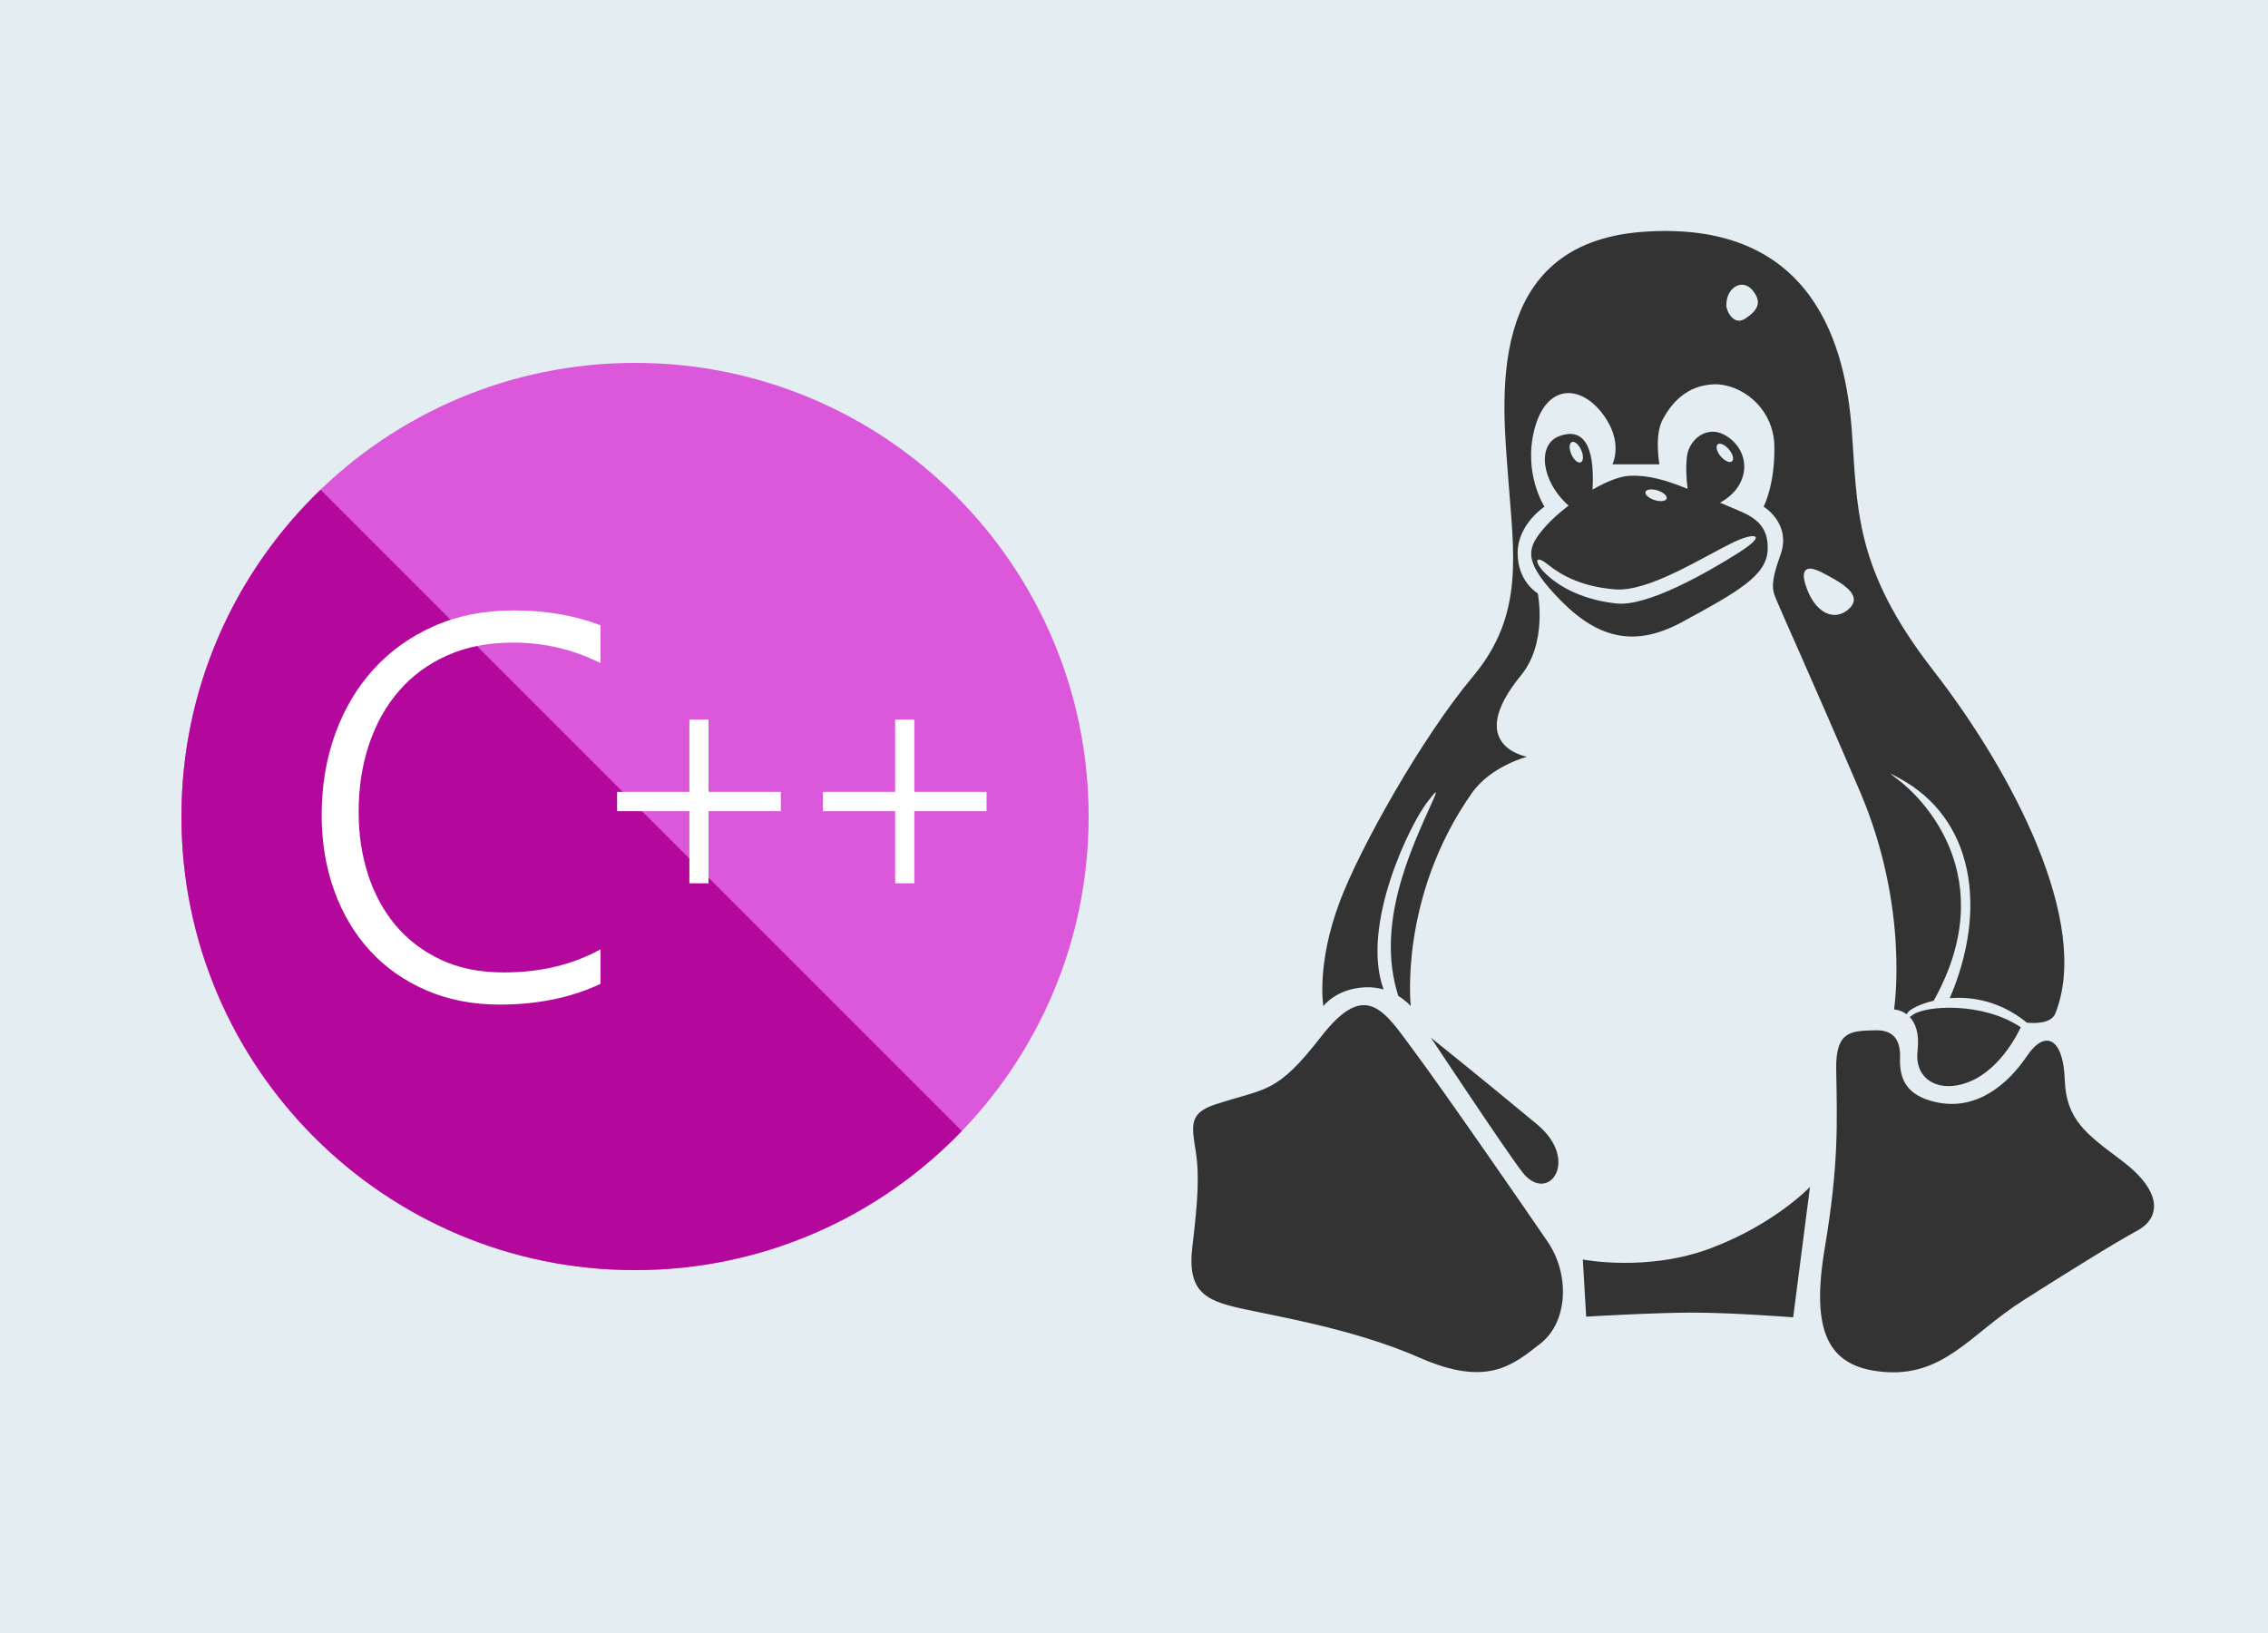
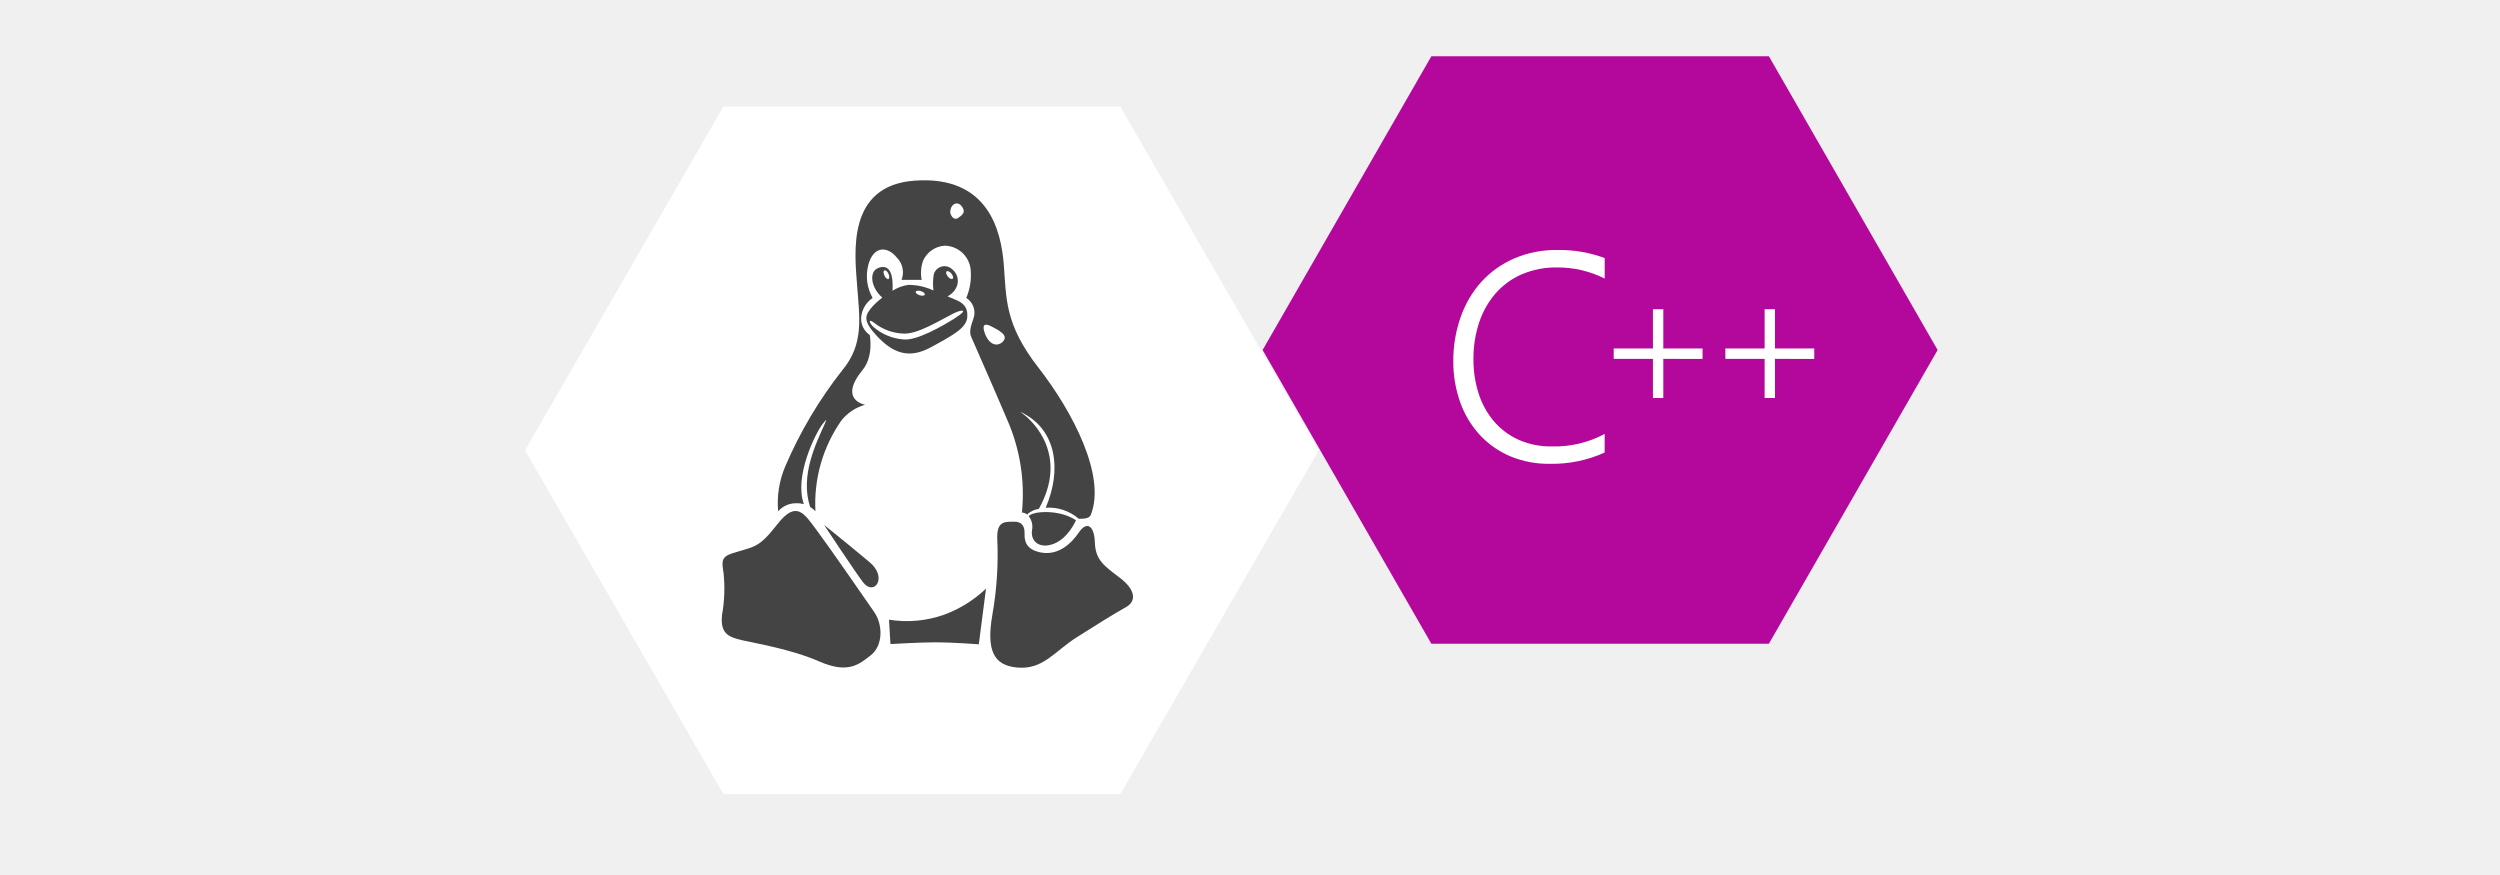
- <svg xmlns="http://www.w3.org/2000/svg" version="1.1" id="Layer_1" x="0px" y="0px" viewBox="0 0 200 144" style="enable-background:new 0 0 200 144;" xml:space="preserve">
-   <style type="text/css">
- 	.st0{fill:#E4EDF1;}
- 	.st1{fill:#E3E3E3;}
- 	.st2{fill:#5E5E5E;}
- 	.st3{fill:#2E2E2E;}
- 	.st4{fill:#7CABC2;}
- 	.st5{fill:#96BCCE;}
- 	.st6{fill:#2C3E50;}
- 	.st7{clip-path:url(#SVGID_2_);fill:#447995;}
- 	.st8{fill:#FFFFFF;}
- 	
- 		.st9{fill-rule:evenodd;clip-rule:evenodd;fill:none;stroke:#E3E3E3;stroke-width:1.309;stroke-linecap:round;stroke-linejoin:round;stroke-miterlimit:10;stroke-dasharray:1.309,2.618;}
- 	.st10{fill:#5D5D5D;}
- 	.st11{fill:#C7C7C7;}
- 	.st12{fill:none;stroke:#909090;stroke-width:1.174;stroke-miterlimit:10;stroke-dasharray:2.349,3.523;}
- 	.st13{fill:#395B71;}
- 	.st14{fill-rule:evenodd;clip-rule:evenodd;fill:#395B71;}
- 	.st15{fill-rule:evenodd;clip-rule:evenodd;fill:#2E2E2E;}
- 	.st16{fill:#2C3E58;}
- 	.st17{fill:#447995;}
- 	.st18{fill:none;}
- 	.st19{fill:#4889A8;}
- 	.st20{fill:#929090;}
- 	.st21{fill:#96BBCD;}
- 	.st22{fill:#3A5C71;}
- 	.st23{fill:#757575;}
- 	.st24{fill:#682A7A;}
- 	.st25{fill:#478AA9;}
- 	.st26{fill:#672A79;}
- 	.st27{fill:#334D63;}
- 	.st28{fill:#5D5F5E;}
- 	.st29{fill:#FAB516;}
- 	.st30{fill:#F5891F;}
- 	.st31{fill:#CB6D29;}
- 	.st32{fill:#171717;}
- 	.st33{fill:#CADEE6;}
- 	.st34{opacity:0.41;fill:#929090;}
- 	.st35{clip-path:url(#SVGID_4_);}
- 	.st36{clip-path:url(#SVGID_6_);}
- 	.st37{fill:#FE8B0C;}
- 	.st38{fill:#231F20;}
- 	.st39{fill:#909090;}
- 	.st40{fill:#2E2E2E;stroke:#8F8F8F;stroke-width:0.751;stroke-miterlimit:10;}
- 	.st41{fill:#8F8F8F;}
- 	.st42{fill:#C6C6C6;}
- 	.st43{fill:#777677;}
- 	.st44{fill:#D9DCE1;}
- 	.st45{clip-path:url(#SVGID_8_);}
- 	.st46{fill:none;stroke:#909090;stroke-miterlimit:10;stroke-dasharray:2,2;}
- 	.st47{fill:#ACACAC;}
- 	.st48{fill-rule:evenodd;clip-rule:evenodd;fill:#7CABC2;}
- 	.st49{fill-rule:evenodd;clip-rule:evenodd;fill:#478AA9;}
- 	.st50{clip-path:url(#SVGID_10_);}
- 	.st51{clip-path:url(#SVGID_12_);}
- 	.st52{fill:#7DB912;}
- 	.st53{fill:#B2B9C2;}
- 	.st54{fill:#B0CDDA;}
- 	.st55{clip-path:url(#SVGID_14_);fill:#333333;}
- 	.st56{clip-path:url(#SVGID_14_);fill:none;}
- 	.st57{clip-path:url(#SVGID_14_);fill:#7DB912;}
- 	.st58{clip-path:url(#SVGID_14_);fill:#FFFFFF;}
- 	.st59{clip-path:url(#SVGID_16_);fill:#333333;}
- 	.st60{clip-path:url(#SVGID_16_);fill:none;}
- 	.st61{clip-path:url(#SVGID_16_);fill:#395B71;}
- 	.st62{clip-path:url(#SVGID_16_);fill:#FFFFFF;}
- 	.st63{clip-path:url(#SVGID_16_);fill:#D1D2D2;}
- 	.st64{clip-path:url(#SVGID_18_);fill:#333333;}
- 	.st65{clip-path:url(#SVGID_18_);fill:none;}
- 	.st66{clip-path:url(#SVGID_18_);fill:#478AA9;}
- 	.st67{clip-path:url(#SVGID_18_);fill:#FFFFFF;}
- 	.st68{fill:#F58B20;}
- 	.st69{fill:#2B2B2B;}
- 	.st70{fill:#3B77AD;}
- 	.st71{fill:#F7CD13;}
- 	.st72{fill:#464646;}
- 	.st73{fill:#929497;}
- 	.st74{fill:#A6A8AB;}
- 	.st75{fill:#2F75BB;}
- 	.st76{fill:none;stroke:#757575;stroke-width:0.502;stroke-miterlimit:10;}
- 	.st77{fill:#3C88C6;}
- 	.st78{fill:#E4CB58;}
- 	.st79{fill:#58595B;}
- 	.st80{fill:#007ACC;}
- 	.st81{fill:#E4E4E5;}
- 	.st82{fill:#E73F24;}
- 	.st83{fill:#F58B23;}
- 	.st84{fill:#ADADAD;}
- 	.st85{fill:#959595;}
- 	.st86{fill-rule:evenodd;clip-rule:evenodd;fill:none;stroke:#E3E3E3;stroke-width:1.16;stroke-miterlimit:10;}
- 	.st87{fill-rule:evenodd;clip-rule:evenodd;fill:none;stroke:#4889A8;stroke-width:1.16;stroke-miterlimit:10;}
- 	.st88{fill-rule:evenodd;clip-rule:evenodd;fill:none;stroke:#0C8A44;stroke-width:1.16;stroke-miterlimit:10;}
- 	.st89{fill:#DB58DB;}
- 	.st90{fill:#B4079C;}
- 	.st91{fill:#9A37AF;}
- 	.st92{fill:#721481;}
- 	.st93{fill:#73AA24;}
- 	.st94{fill:#05930C;}
- 	.st95{fill:#2581BF;}
- 	.st96{fill:#004E8C;}
- 	.st97{fill:none;stroke:#909090;stroke-width:0.92;stroke-miterlimit:10;}
- 	.st98{fill:none;stroke:#909090;stroke-width:0.949;stroke-miterlimit:10;}
- 	.st99{fill:none;stroke:#909090;stroke-width:0.899;stroke-miterlimit:10;}
- 	.st100{fill:none;stroke:#909090;stroke-width:0.848;stroke-miterlimit:10;}
- 	.st101{fill:none;stroke:#909090;stroke-width:0.797;stroke-miterlimit:10;}
- 	.st102{fill:none;stroke:#909090;stroke-width:0.747;stroke-miterlimit:10;}
- 	.st103{fill:none;stroke:#909090;stroke-width:0.696;stroke-miterlimit:10;}
- 	.st104{fill:none;stroke:#447995;stroke-miterlimit:10;}
- 	.st105{fill:#FFFFFF;stroke:#96BCCE;stroke-width:0.75;stroke-miterlimit:10;}
- 	.st106{clip-path:url(#SVGID_20_);}
- 	.st107{fill:#08BBF1;}
- 	.st108{fill:#0AA5E2;}
- 	.st109{fill:#B2D7F0;}
- 	.st110{fill:#181717;}
- 	.st111{fill:#F3AF21;}
- 	.st112{fill:none;stroke:#5D5D5D;stroke-width:0.835;stroke-miterlimit:10;}
- 	.st113{fill:none;stroke:#5D5D5D;stroke-width:1.353;stroke-miterlimit:10;}
- 	.st114{fill-rule:evenodd;clip-rule:evenodd;fill:#7DB912;}
- 	.st115{fill:#333333;}
- 	.st116{fill:none;stroke:#FFFFFF;stroke-width:0.225;stroke-linecap:round;stroke-linejoin:round;stroke-miterlimit:10;}
- 	.st117{fill:#737374;}
- 	.st118{fill:#515050;}
- 	.st119{fill:none;stroke:#000000;stroke-width:0.45;stroke-miterlimit:1;}
- 	.st120{fill:#619BB5;}
- 	.st121{fill:none;stroke:#395B71;stroke-width:0.234;stroke-miterlimit:10;}
- 	.st122{fill:#32383D;}
- 	.st123{fill:#00BCF2;}
- 	.st124{fill:#2C2737;}
- 	.st125{fill:#201D29;}
- 	.st126{fill:#22BAED;}
- 	.st127{fill:#221F1F;}
- 	.st128{clip-path:url(#SVGID_22_);}
- 	.st129{clip-path:url(#SVGID_24_);}
- 	.st130{fill:#5E615F;}
- 	.st131{fill:none;stroke:#767676;stroke-width:0.199;stroke-miterlimit:10;}
- 	.st132{fill:#699F63;}
- 	.st133{fill-rule:evenodd;clip-rule:evenodd;fill:#333333;}
- 	.st134{fill-rule:evenodd;clip-rule:evenodd;fill:#699F63;}
- 	.st135{clip-path:url(#XMLID_3_);}
- 	.st136{fill:url(#SVGID_25_);}
- 	.st137{fill:url(#SVGID_26_);}
- 	.st138{fill:url(#SVGID_27_);}
- 	.st139{fill:url(#SVGID_28_);}
- 	.st140{fill:url(#SVGID_29_);}
- 	.st141{fill:url(#SVGID_30_);}
- 	.st142{fill:#00890B;}
- 	.st143{clip-path:url(#SVGID_32_);}
- 	.st144{fill:#515150;}
- 	.st145{fill:#457994;}
- 	.st146{fill:#F16424;}
- 	.st147{fill:#8B6AB1;}
- 	.st148{fill:#5C2D91;}
- 	.st149{clip-path:url(#SVGID_34_);fill:#447995;}
- </style>
-   <rect class="st0" width="200" height="144" />
-   <g>
-     <circle class="st89" cx="56" cy="72" r="40" />
-     <path class="st90" d="M28.269,43.188C20.71,50.465,16,60.679,16,72c0,22.091,17.909,40,40,40c11.321,0,21.535-4.71,28.812-12.269   L28.269,43.188z" />
-     <g>
-       <path class="st8" d="M52.953,86.758c-2.594,1.219-5.555,1.828-8.883,1.828c-2.375,0-4.531-0.418-6.469-1.254    s-3.59-1.996-4.957-3.48s-2.422-3.25-3.164-5.297s-1.113-4.281-1.113-6.703c0-2.547,0.395-4.918,1.184-7.113    s1.918-4.102,3.387-5.719s3.246-2.887,5.332-3.809s4.426-1.383,7.02-1.383c2.859,0,5.414,0.438,7.664,1.313v3.328    c-2.406-1.203-4.977-1.805-7.711-1.805c-2.172,0-4.102,0.375-5.789,1.125s-3.109,1.793-4.266,3.129s-2.039,2.914-2.648,4.734    s-0.914,3.809-0.914,5.965c0,1.938,0.273,3.762,0.82,5.473s1.355,3.207,2.426,4.488s2.402,2.297,3.996,3.047    s3.445,1.125,5.555,1.125c3.234,0,6.078-0.68,8.531-2.039V86.758z" />
-       <path class="st8" d="M62.481,71.531v6.359h-1.688v-6.359h-6.375v-1.703h6.375v-6.375h1.688v6.375h6.375v1.703H62.481z" />
-       <path class="st8" d="M80.625,71.531v6.359h-1.688v-6.359h-6.375v-1.703h6.375v-6.375h1.688v6.375H87v1.703H80.625z" />
-     </g>
-   </g>
-   <g>
-     <path class="st115" d="M165.36,90.853c-2.074,0.059-3.497,0-3.438,3.438c0.082,4.741,0.237,8.357-1.008,15.766   c-1.245,7.409,0.295,10.442,5.038,10.906c5.453,0.533,7.776-3.317,12.447-6.283c3.734-2.371,8.002-5.038,10.076-6.164   c2.074-1.126,2.252-3.438-1.363-6.164c-3.076-2.32-4.919-3.556-5.038-7.172c-0.119-3.616-1.719-4.445-3.319-2.074   c-1.6,2.371-4.356,4.882-8.002,4.09c-2.726-0.593-3.26-2.134-3.201-3.912C167.612,91.505,166.793,90.812,165.36,90.853z" />
-     <path class="st115" d="M159.611,104.663l-1.482,11.499c0,0-5.394-0.415-8.831-0.415s-9.424,0.356-9.424,0.356l-0.296-5.038   c0,0,5.69,1.126,11.321-1.008C156.529,107.923,159.611,104.663,159.611,104.663z" />
-     <path class="st115" d="M126.182,91.505c0,0,6.608,9.981,8.061,11.854c2.252,2.904,5.157-1.008,1.304-4.208   C130.398,94.874,126.182,91.505,126.182,91.505z" />
-     <path class="st115" d="M107.215,97.373c4.539-1.475,5.334-0.889,9.306-5.986s5.571-2.193,8.179,1.304s9.898,14.047,11.795,16.833   c1.897,2.786,1.837,6.994-0.652,8.95c-2.489,1.956-4.742,3.853-10.669,1.245c-5.927-2.608-13.158-3.734-15.944-4.386   s-4.564-1.363-4.09-5.334c0.474-3.971,0.652-6.283,0.296-8.535C105.082,99.21,104.844,98.143,107.215,97.373z" />
-     <ellipse transform="matrix(0.909 -0.4169 0.4169 0.909 -5.3864 62.9774)" class="st115" cx="141.503" cy="43.822" rx="0.978" ry="0.445" />
-     <path class="st115" d="M168.679,89.49c-0.105,0.077-0.187,0.134-0.27,0.192c0.485,0.511,0.868,1.412,0.685,3.009   c-0.25,2.182,1.363,3.378,3.438,3.023c3.205-0.549,5.084-3.906,5.668-5.127C174.821,88.319,169.79,88.671,168.679,89.49z" />
-     <path class="st115" d="M153.209,44.977c-0.538-0.223-1.046-0.44-1.532-0.65c2.621-1.414,2.777-4.296,0.761-5.751   c-1.813-1.31-3.497,0.178-3.675,1.66c-0.109,0.908-0.061,1.993,0.06,2.875c-1.85-0.75-3.415-1.227-5.098-1.156   c-0.899,0.037-2.093,0.53-3.289,1.218c0.228-4.107-0.94-5.456-2.934-4.715c-2.006,0.745-1.567,4.035,0.82,6.127   c-0.835,0.638-1.568,1.301-2.065,1.874c-1.541,1.778-2.007,2.842,0.83,5.927c3.378,3.675,6.698,4.919,11.202,2.489   c5.094-2.748,7.468-4.152,7.587-6.342C155.995,46.341,154.679,45.586,153.209,44.977z M151.469,39.188   c0.2-0.169,0.645,0.027,0.994,0.439c0.349,0.412,0.471,0.883,0.271,1.053c-0.2,0.169-0.645-0.027-0.994-0.439   C151.391,39.829,151.27,39.358,151.469,39.188z M145.106,43.377c0.074-0.234,0.552-0.291,1.067-0.128s0.872,0.486,0.797,0.72   c-0.074,0.234-0.552,0.291-1.067,0.128C145.388,43.934,145.031,43.611,145.106,43.377z M138.607,38.981   c0.239-0.106,0.611,0.208,0.83,0.702s0.202,0.98-0.038,1.086c-0.239,0.106-0.611-0.208-0.83-0.702   C138.351,39.573,138.368,39.087,138.607,38.981z M153.269,48.771c-2.726,1.719-8.002,4.742-10.728,4.445s-4.86-1.304-6.223-2.608   c-1.071-1.024-1.008-1.778,0.178-0.83c1.185,0.948,2.964,1.956,5.927,2.193c2.964,0.237,7.688-2.821,10.432-4.149   C154.691,46.933,155.995,47.052,153.269,48.771z" />
-     <path class="st115" d="M170.457,59.084c-7.053-9.068-6.638-14.403-7.172-21.278c-0.533-6.875-3.114-18.452-18.374-17.366   c-14.166,1.008-12.388,15.114-11.913,21.693c0.474,6.579,1.482,12.032-3.082,17.485s-9.957,15.114-11.736,19.796   c-2.13,5.61-1.482,9.306-1.482,9.306s1.126-1.541,3.675-1.66c0.608-0.028,1.154,0.053,1.635,0.191   c-2.059-5.688,2.371-14.632,3.878-16.55c0.652-0.83,1.008-1.304,0.474-0.119c-1.901,4.225-5.097,10.866-3.053,17.24   c0.712,0.437,1.097,0.896,1.097,0.896s-1.067-9.602,5.394-18.789c1.668-2.372,4.86-3.201,4.86-3.201s-5.631-0.948-0.533-7.172   c2.367-2.89,1.482-7.231,1.482-7.231s-1.778-1.008-1.778-3.556s2.371-4.09,2.371-4.09s-1.897-2.904-0.889-6.816   c1.008-3.912,3.912-4.03,5.927-1.482c2.015,2.549,0.948,4.564,0.948,4.564h4.149c0,0-0.474-2.549,0.296-3.971   c0.771-1.423,2.074-2.964,4.445-3.082c2.371-0.119,5.334,2.015,5.394,5.453c0.059,3.438-0.948,5.334-0.948,5.334   s2.489,1.482,1.482,4.267c-1.008,2.786-0.652,3.201-0.296,4.09c0.356,0.889,2.845,6.342,7.29,16.714   c4.445,10.372,3.023,19.263,3.023,19.263s0.564,0.018,1.11,0.422c0.043-0.059,0.085-0.119,0.135-0.185   c0.192-0.256,1.037-0.718,2.256-1.007c6.046-10.838-0.945-17.876-3.234-19.56c-0.98-0.721-0.406-0.38,0.089-0.119   c6.765,3.573,7.907,11.659,4.559,19.457c1.965-0.161,4.45,0.244,6.804,2.16c0.672,0.064,2.143,0.094,2.506-0.813   C184.422,81.426,177.51,68.152,170.457,59.084z M153.921,28.085c-1.067,0.711-1.689-0.711-1.689-1.156   c0-1.61,1.423-2.4,2.312-1.334C155.432,26.663,154.987,27.374,153.921,28.085z M163.108,53.631   c-1.245,1.245-3.111,0.535-3.912-2.134c-0.356-1.185,0-1.778,1.482-1.008C162.159,51.26,164.352,52.386,163.108,53.631z" />
-   </g>
+ <svg xmlns="http://www.w3.org/2000/svg" id="Layer_1" data-name="Layer 1" viewBox="0 0 400 140">
+   <defs>
+     <style>.cls-1{fill:#b4079c;}.cls-2{fill:#fff;}.cls-3{fill:#444;}</style>
+   </defs>
+   <polygon class="cls-1" points="229.02 103 202.02 56 229.02 9 283.02 9 310.02 56 283.02 103 229.02 103" />
+   <polygon class="cls-2" points="115.75 127.05 84 72.05 115.75 17.05 179.25 17.05 211 72.05 179.25 127.05 115.75 127.05" />
+   <path class="cls-2" d="M256.74,72.41a20.33,20.33,0,0,1-8.75,1.8A15.92,15.92,0,0,1,241.63,73a14.18,14.18,0,0,1-4.88-3.43,15.29,15.29,0,0,1-3.12-5.21,19.23,19.23,0,0,1-1.1-6.6,20.56,20.56,0,0,1,1.17-7A16.64,16.64,0,0,1,237,45.11a15.41,15.41,0,0,1,5.25-3.75A16.92,16.92,0,0,1,249.2,40a20.69,20.69,0,0,1,7.55,1.29v3.28a16.74,16.74,0,0,0-7.59-1.78,13.9,13.9,0,0,0-5.7,1.11,11.82,11.82,0,0,0-4.2,3.08,13.66,13.66,0,0,0-2.61,4.66,18.4,18.4,0,0,0-.9,5.87,17.6,17.6,0,0,0,.81,5.39,13,13,0,0,0,2.39,4.42,11.34,11.34,0,0,0,3.93,3,12.71,12.71,0,0,0,5.47,1.11,17,17,0,0,0,8.4-2Z" />
+   <path class="cls-2" d="M266.13,57.42v6.26h-1.66V57.42h-6.28V55.75h6.28V49.47h1.66v6.28h6.28v1.68Z" />
+   <path class="cls-2" d="M284,57.42v6.26h-1.66V57.42h-6.28V55.75h6.28V49.47H284v6.28h6.28v1.68Z" />
+   <path class="cls-3" d="M162.22,83.47c-1.61,0-2.71,0-2.66,2.66a55.11,55.11,0,0,1-.78,12.22c-1,5.74.23,8.09,3.9,8.45,4.23.41,6-2.57,9.65-4.87,2.89-1.84,6.2-3.9,7.81-4.78s1.75-2.66-1.06-4.78c-2.38-1.8-3.81-2.76-3.9-5.56s-1.33-3.45-2.57-1.61-3.38,3.78-6.2,3.17c-2.11-.46-2.53-1.65-2.48-3S163.33,83.44,162.22,83.47Z" />
+   <path class="cls-3" d="M157.76,94.18l-1.15,8.91s-4.18-.32-6.84-.32-7.3.28-7.3.28l-.23-3.9a17.83,17.83,0,0,0,8.77-.78A19.42,19.42,0,0,0,157.76,94.18Z" />
+   <path class="cls-3" d="M131.86,84s5.12,7.74,6.25,9.19c1.75,2.25,4-.78,1-3.26C135.12,86.59,131.86,84,131.86,84Z" />
+   <path class="cls-3" d="M117.16,88.53c3.52-1.14,4.13-.69,7.21-4.64s4.32-1.7,6.34,1,7.67,10.89,9.14,13,1.42,5.42-.51,6.94-3.67,3-8.27,1-10.2-2.89-12.36-3.4-3.54-1.06-3.17-4.13a24,24,0,0,0,.23-6.61C115.5,89.95,115.32,89.12,117.16,88.53Z" />
+   <ellipse class="cls-3" cx="143.73" cy="47.02" rx="0.76" ry="0.34" transform="translate(-6.52 64.2) rotate(-24.64)" />
+   <path class="cls-3" d="M164.79,82.42l-.21.15a2.76,2.76,0,0,1,.53,2.33c-.19,1.69,1.06,2.62,2.66,2.34,2.48-.43,3.94-3,4.39-4C169.55,81.51,165.65,81.78,164.79,82.42Z" />
+   <path class="cls-3" d="M152.8,47.92l-1.19-.5c2-1.1,2.15-3.33.59-4.46a1.77,1.77,0,0,0-2.85,1.29,9.31,9.31,0,0,0,0,2.23,9.34,9.34,0,0,0-4-.9,6.28,6.28,0,0,0-2.55.94c.18-3.18-.73-4.23-2.27-3.65s-1.21,3.13.64,4.75a11.17,11.17,0,0,0-1.6,1.45c-1.19,1.38-1.56,2.2.64,4.59,2.62,2.85,5.19,3.81,8.68,1.93,3.95-2.13,5.79-3.22,5.88-4.92S153.94,48.39,152.8,47.92Zm-1.35-4.49c.15-.13.5,0,.77.34s.36.68.21.82-.5,0-.77-.34S151.3,43.56,151.45,43.43Zm-4.93,3.25c.06-.18.43-.23.83-.1s.68.38.62.56-.43.23-.83.1S146.46,46.86,146.52,46.68Zm-5-3.41c.19-.08.47.16.64.54s.16.76,0,.84-.47-.16-.64-.54S141.3,43.35,141.49,43.27Zm11.36,7.59c-2.11,1.33-6.2,3.67-8.31,3.45a8.22,8.22,0,0,1-4.82-2c-.83-.79-.78-1.38.14-.64a8,8,0,0,0,4.59,1.7c2.3.18,6-2.19,8.08-3.22C154,49.43,155,49.53,152.85,50.86Z" />
+   <path class="cls-3" d="M166.17,58.85c-5.47-7-5.14-11.16-5.56-16.49s-2.41-14.3-14.24-13.46c-11,.78-9.6,11.71-9.23,16.81s1.15,9.32-2.39,13.55a68.27,68.27,0,0,0-9.1,15.34,15,15,0,0,0-1.15,7.21,3.79,3.79,0,0,1,2.85-1.29,3.91,3.91,0,0,1,1.27.15c-1.6-4.41,1.84-11.34,3-12.83.51-.64.78-1,.37-.09-1.47,3.27-4,8.42-2.37,13.36a3.75,3.75,0,0,1,.85.69,23.15,23.15,0,0,1,4.18-14.56,7.43,7.43,0,0,1,3.77-2.48s-4.36-.73-.41-5.56c1.83-2.24,1.15-5.6,1.15-5.6a3.16,3.16,0,0,1-1.38-2.76,4.2,4.2,0,0,1,1.84-3.17,7.06,7.06,0,0,1-.69-5.28c.78-3,3-3.12,4.59-1.15a3.34,3.34,0,0,1,.73,3.54h3.22a5.82,5.82,0,0,1,.23-3.08,4.08,4.08,0,0,1,3.45-2.39,4.25,4.25,0,0,1,4.18,4.23,9.13,9.13,0,0,1-.73,4.13A2.77,2.77,0,0,1,155.74,51c-.78,2.16-.51,2.48-.23,3.17s2.2,4.92,5.65,13A29.62,29.62,0,0,1,163.51,82a1.69,1.69,0,0,1,.86.33l.1-.14a3.79,3.79,0,0,1,1.75-.78c4.69-8.4-.73-13.85-2.51-15.16-.76-.56-.31-.29.07-.09,5.24,2.77,6.13,9,3.53,15.08A7.27,7.27,0,0,1,172.59,83c.52,0,1.66.07,1.94-.63C177,76.17,171.64,65.88,166.17,58.85Zm-12.82-24c-.83.55-1.31-.55-1.31-.9,0-1.25,1.1-1.86,1.79-1S154.18,34.28,153.35,34.83Zm7.12,19.8c-1,1-2.41.41-3-1.65-.28-.92,0-1.38,1.15-.78S161.44,53.66,160.47,54.63Z" />
</svg>
